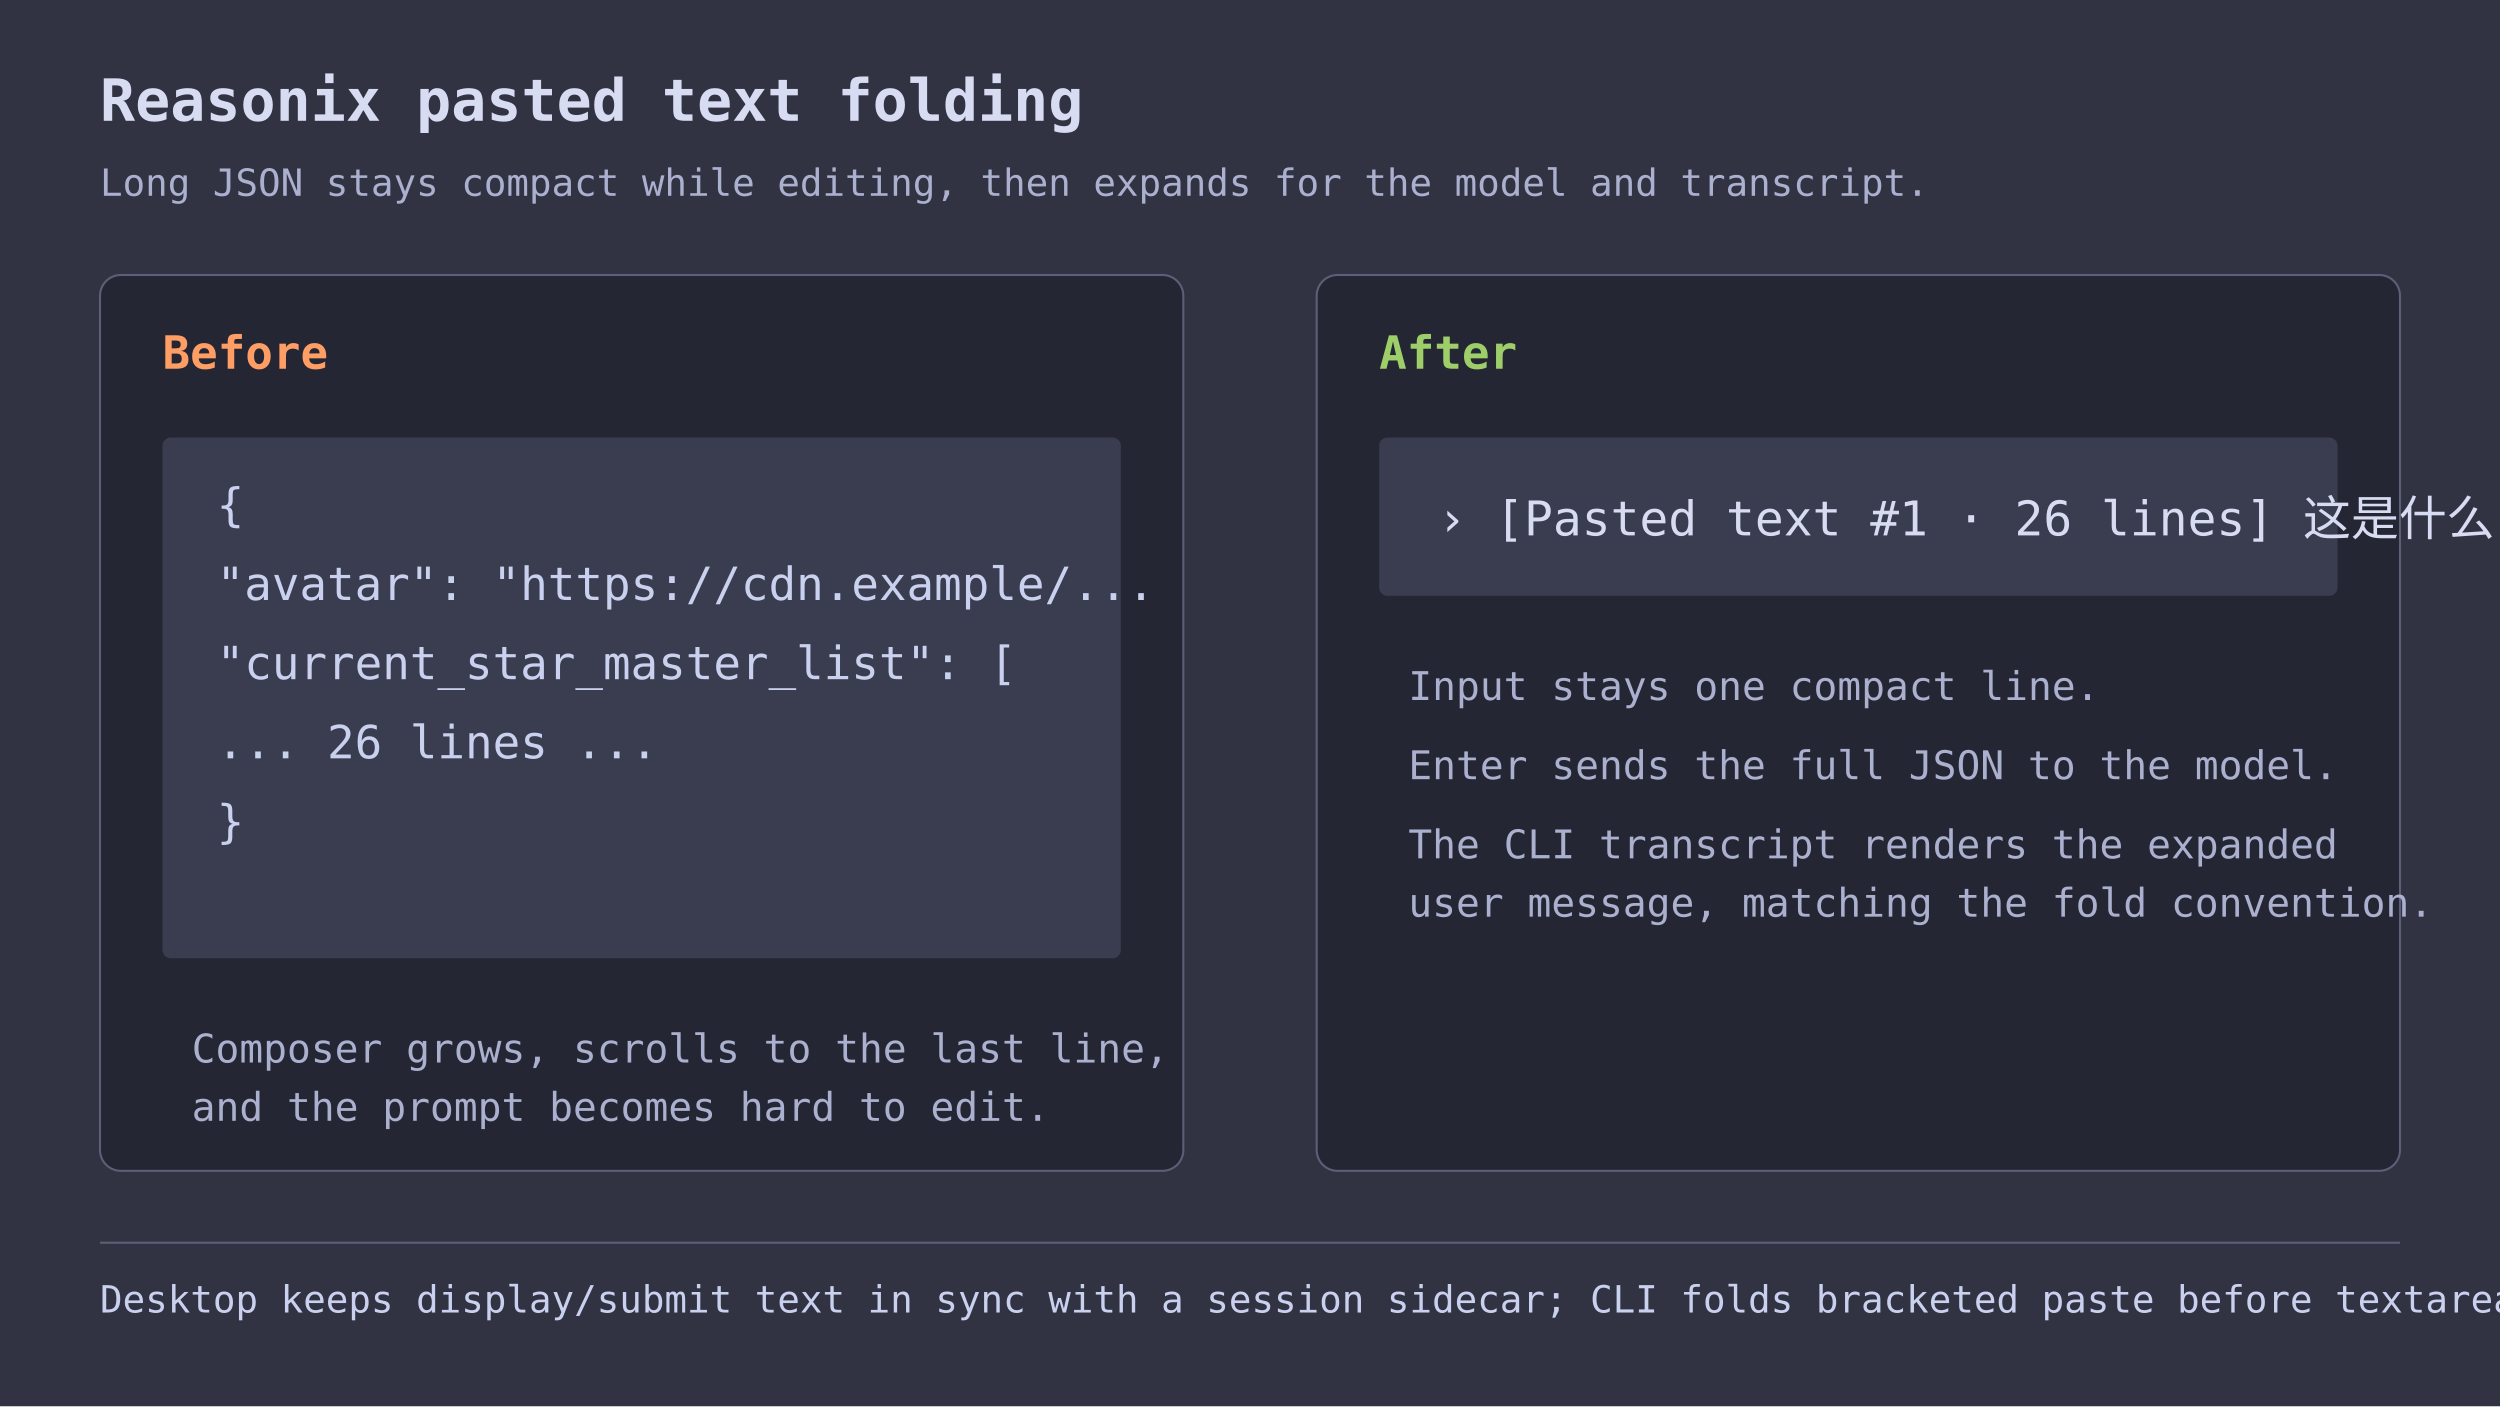
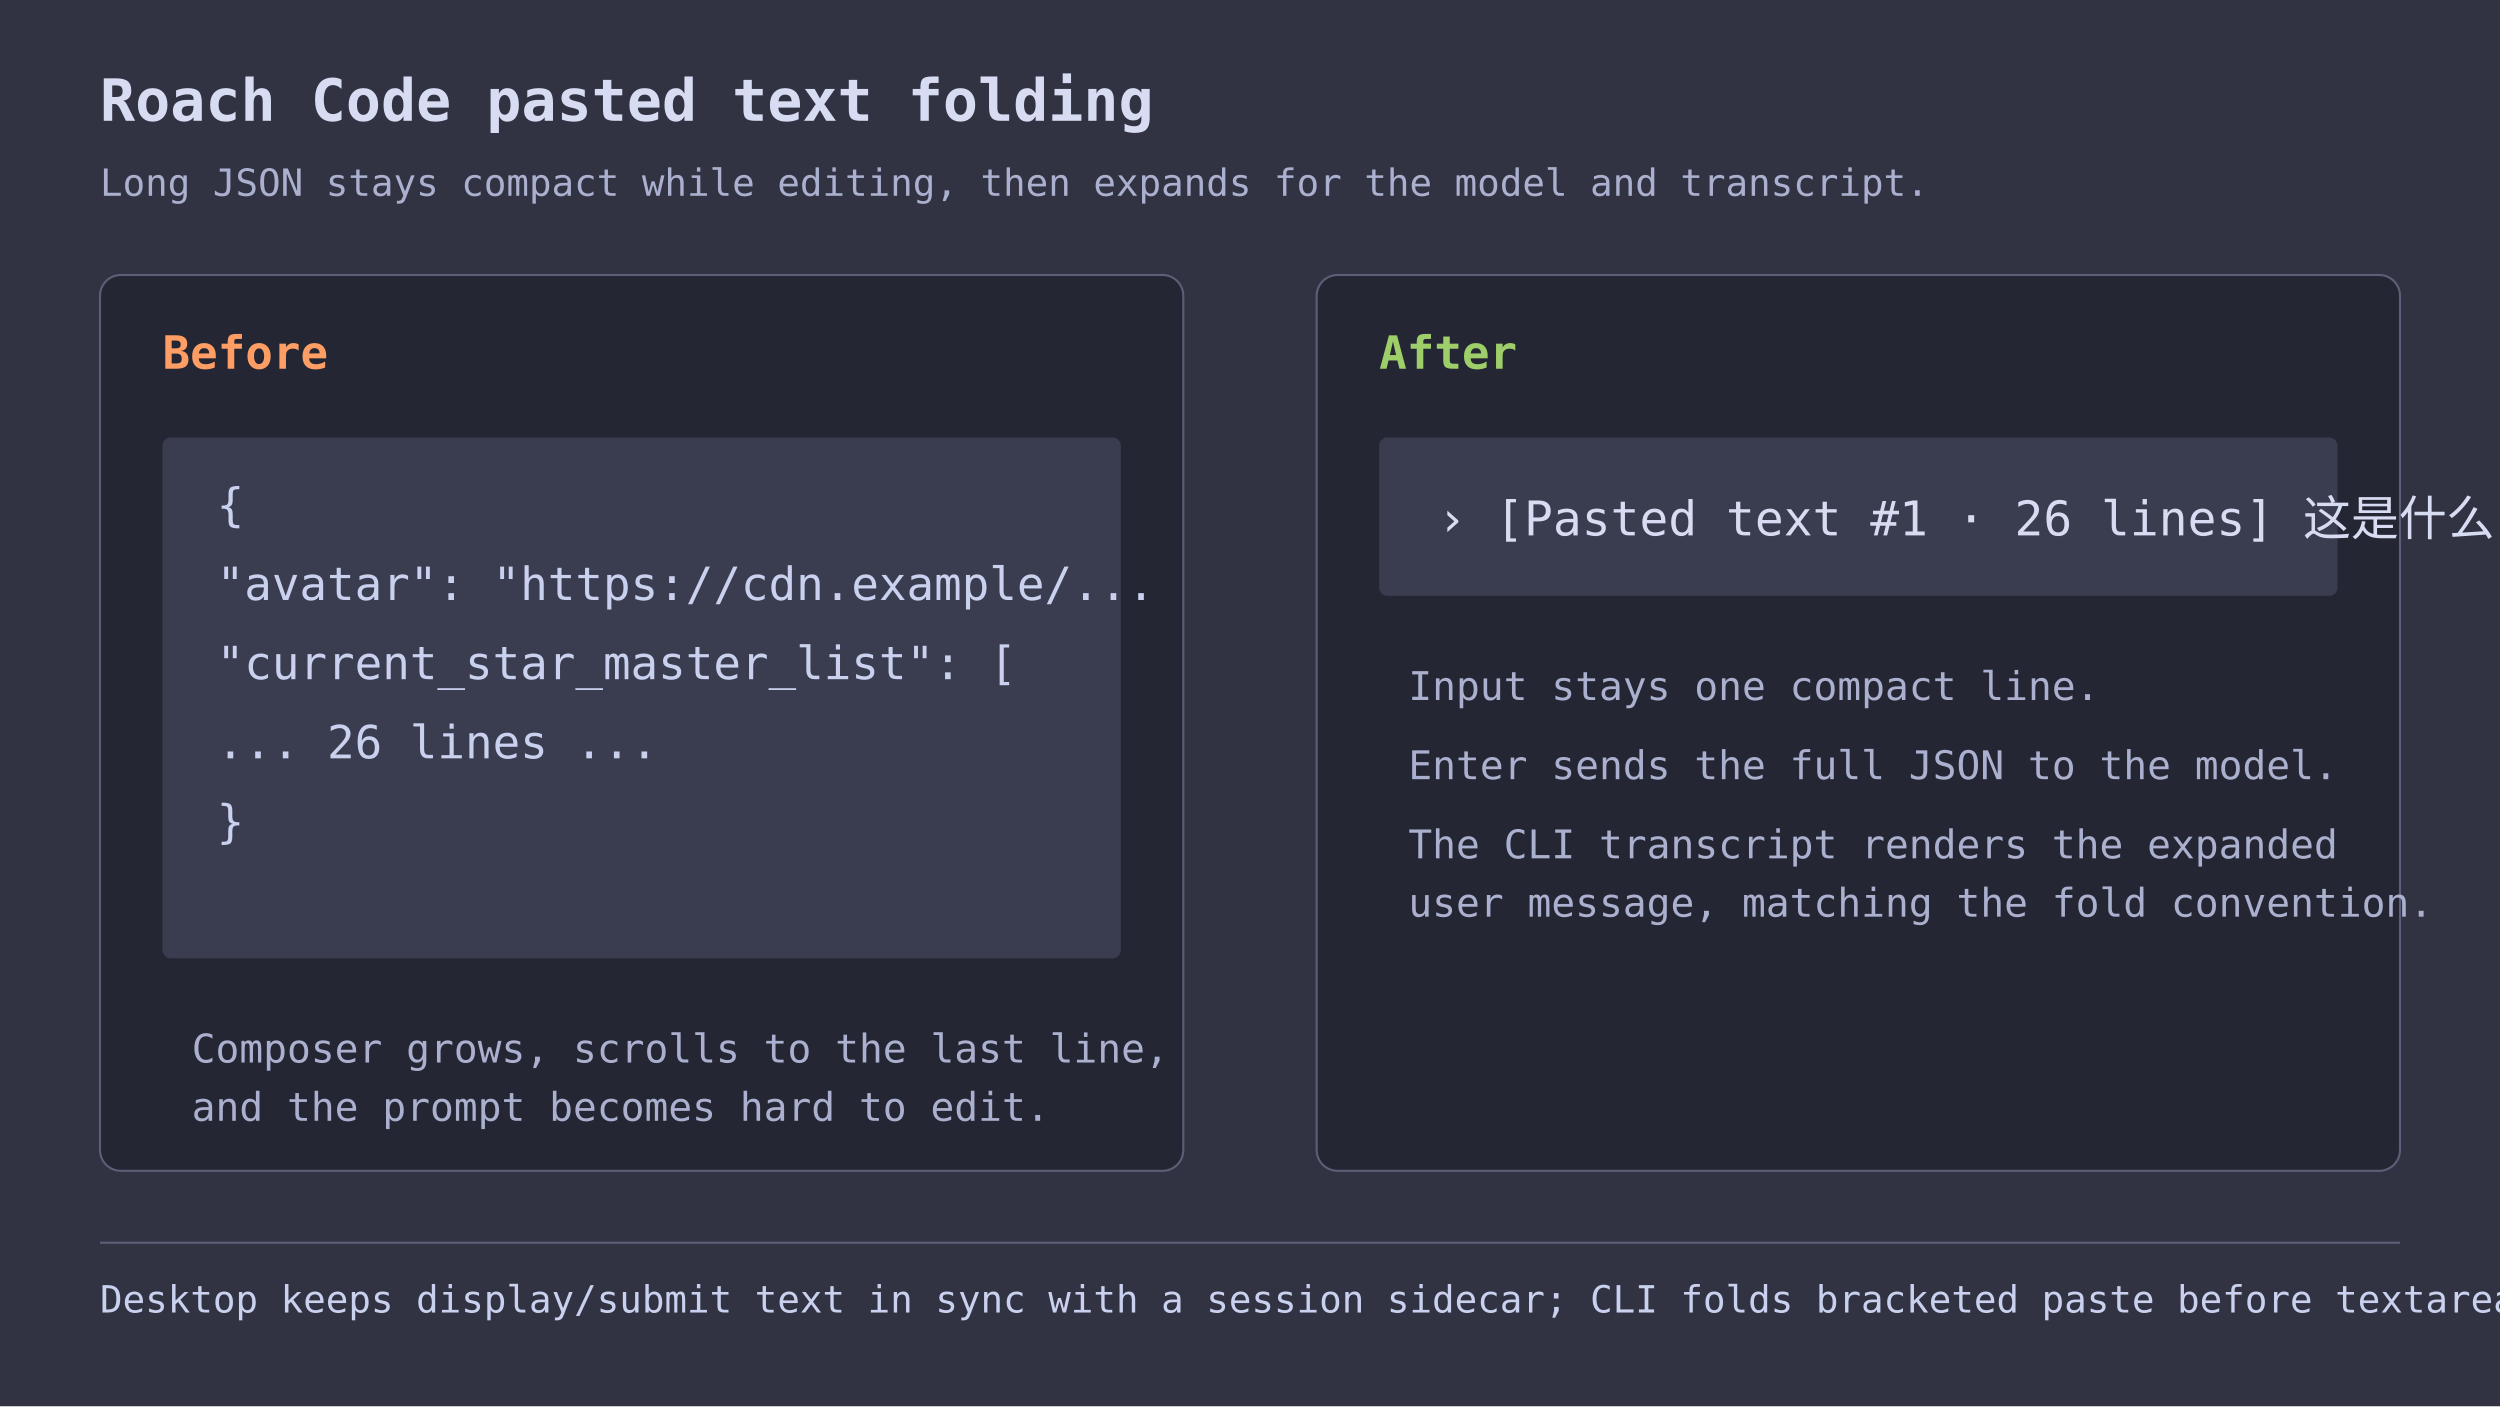
- <svg xmlns="http://www.w3.org/2000/svg" width="1200" height="675" viewBox="0 0 1200 675" role="img" aria-label="Paste folding effect in Reasonix CLI and desktop">
+ <svg xmlns="http://www.w3.org/2000/svg" width="1200" height="675" viewBox="0 0 1200 675" role="img" aria-label="Paste folding effect in Roach Code CLI and desktop">
  <rect width="1200" height="675" fill="#313242" />
-   <text x="48" y="58" fill="#d8dcf2" font-family="ui-monospace, SFMono-Regular, Menlo, Monaco, Consolas, monospace" font-size="28" font-weight="700">Reasonix pasted text folding</text>
+   <text x="48" y="58" fill="#d8dcf2" font-family="ui-monospace, SFMono-Regular, Menlo, Monaco, Consolas, monospace" font-size="28" font-weight="700">Roach Code pasted text folding</text>
  <text x="48" y="94" fill="#aab0ce" font-family="ui-monospace, SFMono-Regular, Menlo, Monaco, Consolas, monospace" font-size="18">Long JSON stays compact while editing, then expands for the model and transcript.</text>
  <rect x="48" y="132" width="520" height="430" rx="10" fill="#242633" stroke="#5b6078" />
  <rect x="632" y="132" width="520" height="430" rx="10" fill="#242633" stroke="#5b6078" />
  <text x="78" y="177" fill="#ff9e64" font-family="ui-monospace, SFMono-Regular, Menlo, Monaco, Consolas, monospace" font-size="22" font-weight="700">Before</text>
  <text x="662" y="177" fill="#9ece6a" font-family="ui-monospace, SFMono-Regular, Menlo, Monaco, Consolas, monospace" font-size="22" font-weight="700">After</text>
  <rect x="78" y="210" width="460" height="250" rx="4" fill="#3a3d50" />
  <text x="104" y="250" fill="#c9d1ee" font-family="ui-monospace, SFMono-Regular, Menlo, Monaco, Consolas, monospace" font-size="22">{</text>
  <text x="104" y="288" fill="#c9d1ee" font-family="ui-monospace, SFMono-Regular, Menlo, Monaco, Consolas, monospace" font-size="22">  "avatar": "https://cdn.example/...</text>
  <text x="104" y="326" fill="#c9d1ee" font-family="ui-monospace, SFMono-Regular, Menlo, Monaco, Consolas, monospace" font-size="22">  "current_star_master_list": [</text>
  <text x="104" y="364" fill="#c9d1ee" font-family="ui-monospace, SFMono-Regular, Menlo, Monaco, Consolas, monospace" font-size="22">    ... 26 lines ...</text>
  <text x="104" y="402" fill="#c9d1ee" font-family="ui-monospace, SFMono-Regular, Menlo, Monaco, Consolas, monospace" font-size="22">}</text>
  <text x="92" y="510" fill="#aab0ce" font-family="ui-monospace, SFMono-Regular, Menlo, Monaco, Consolas, monospace" font-size="19">Composer grows, scrolls to the last line,</text>
  <text x="92" y="538" fill="#aab0ce" font-family="ui-monospace, SFMono-Regular, Menlo, Monaco, Consolas, monospace" font-size="19">and the prompt becomes hard to edit.</text>
  <rect x="662" y="210" width="460" height="76" rx="4" fill="#3a3d50" />
  <text x="690" y="257" fill="#d8dcf2" font-family="ui-monospace, SFMono-Regular, Menlo, Monaco, Consolas, monospace" font-size="23">› [Pasted text #1 · 26 lines] 这是什么?</text>
  <text x="676" y="336" fill="#aab0ce" font-family="ui-monospace, SFMono-Regular, Menlo, Monaco, Consolas, monospace" font-size="19">Input stays one compact line.</text>
  <text x="676" y="374" fill="#aab0ce" font-family="ui-monospace, SFMono-Regular, Menlo, Monaco, Consolas, monospace" font-size="19">Enter sends the full JSON to the model.</text>
  <text x="676" y="412" fill="#aab0ce" font-family="ui-monospace, SFMono-Regular, Menlo, Monaco, Consolas, monospace" font-size="19">The CLI transcript renders the expanded</text>
  <text x="676" y="440" fill="#aab0ce" font-family="ui-monospace, SFMono-Regular, Menlo, Monaco, Consolas, monospace" font-size="19">user message, matching the fold convention.</text>
  <rect x="48" y="596" width="1104" height="1" fill="#5b6078" />
  <text x="48" y="630" fill="#c9d1ee" font-family="ui-monospace, SFMono-Regular, Menlo, Monaco, Consolas, monospace" font-size="18">Desktop keeps display/submit text in sync with a session sidecar; CLI folds bracketed paste before textarea handles it.</text>
</svg>
